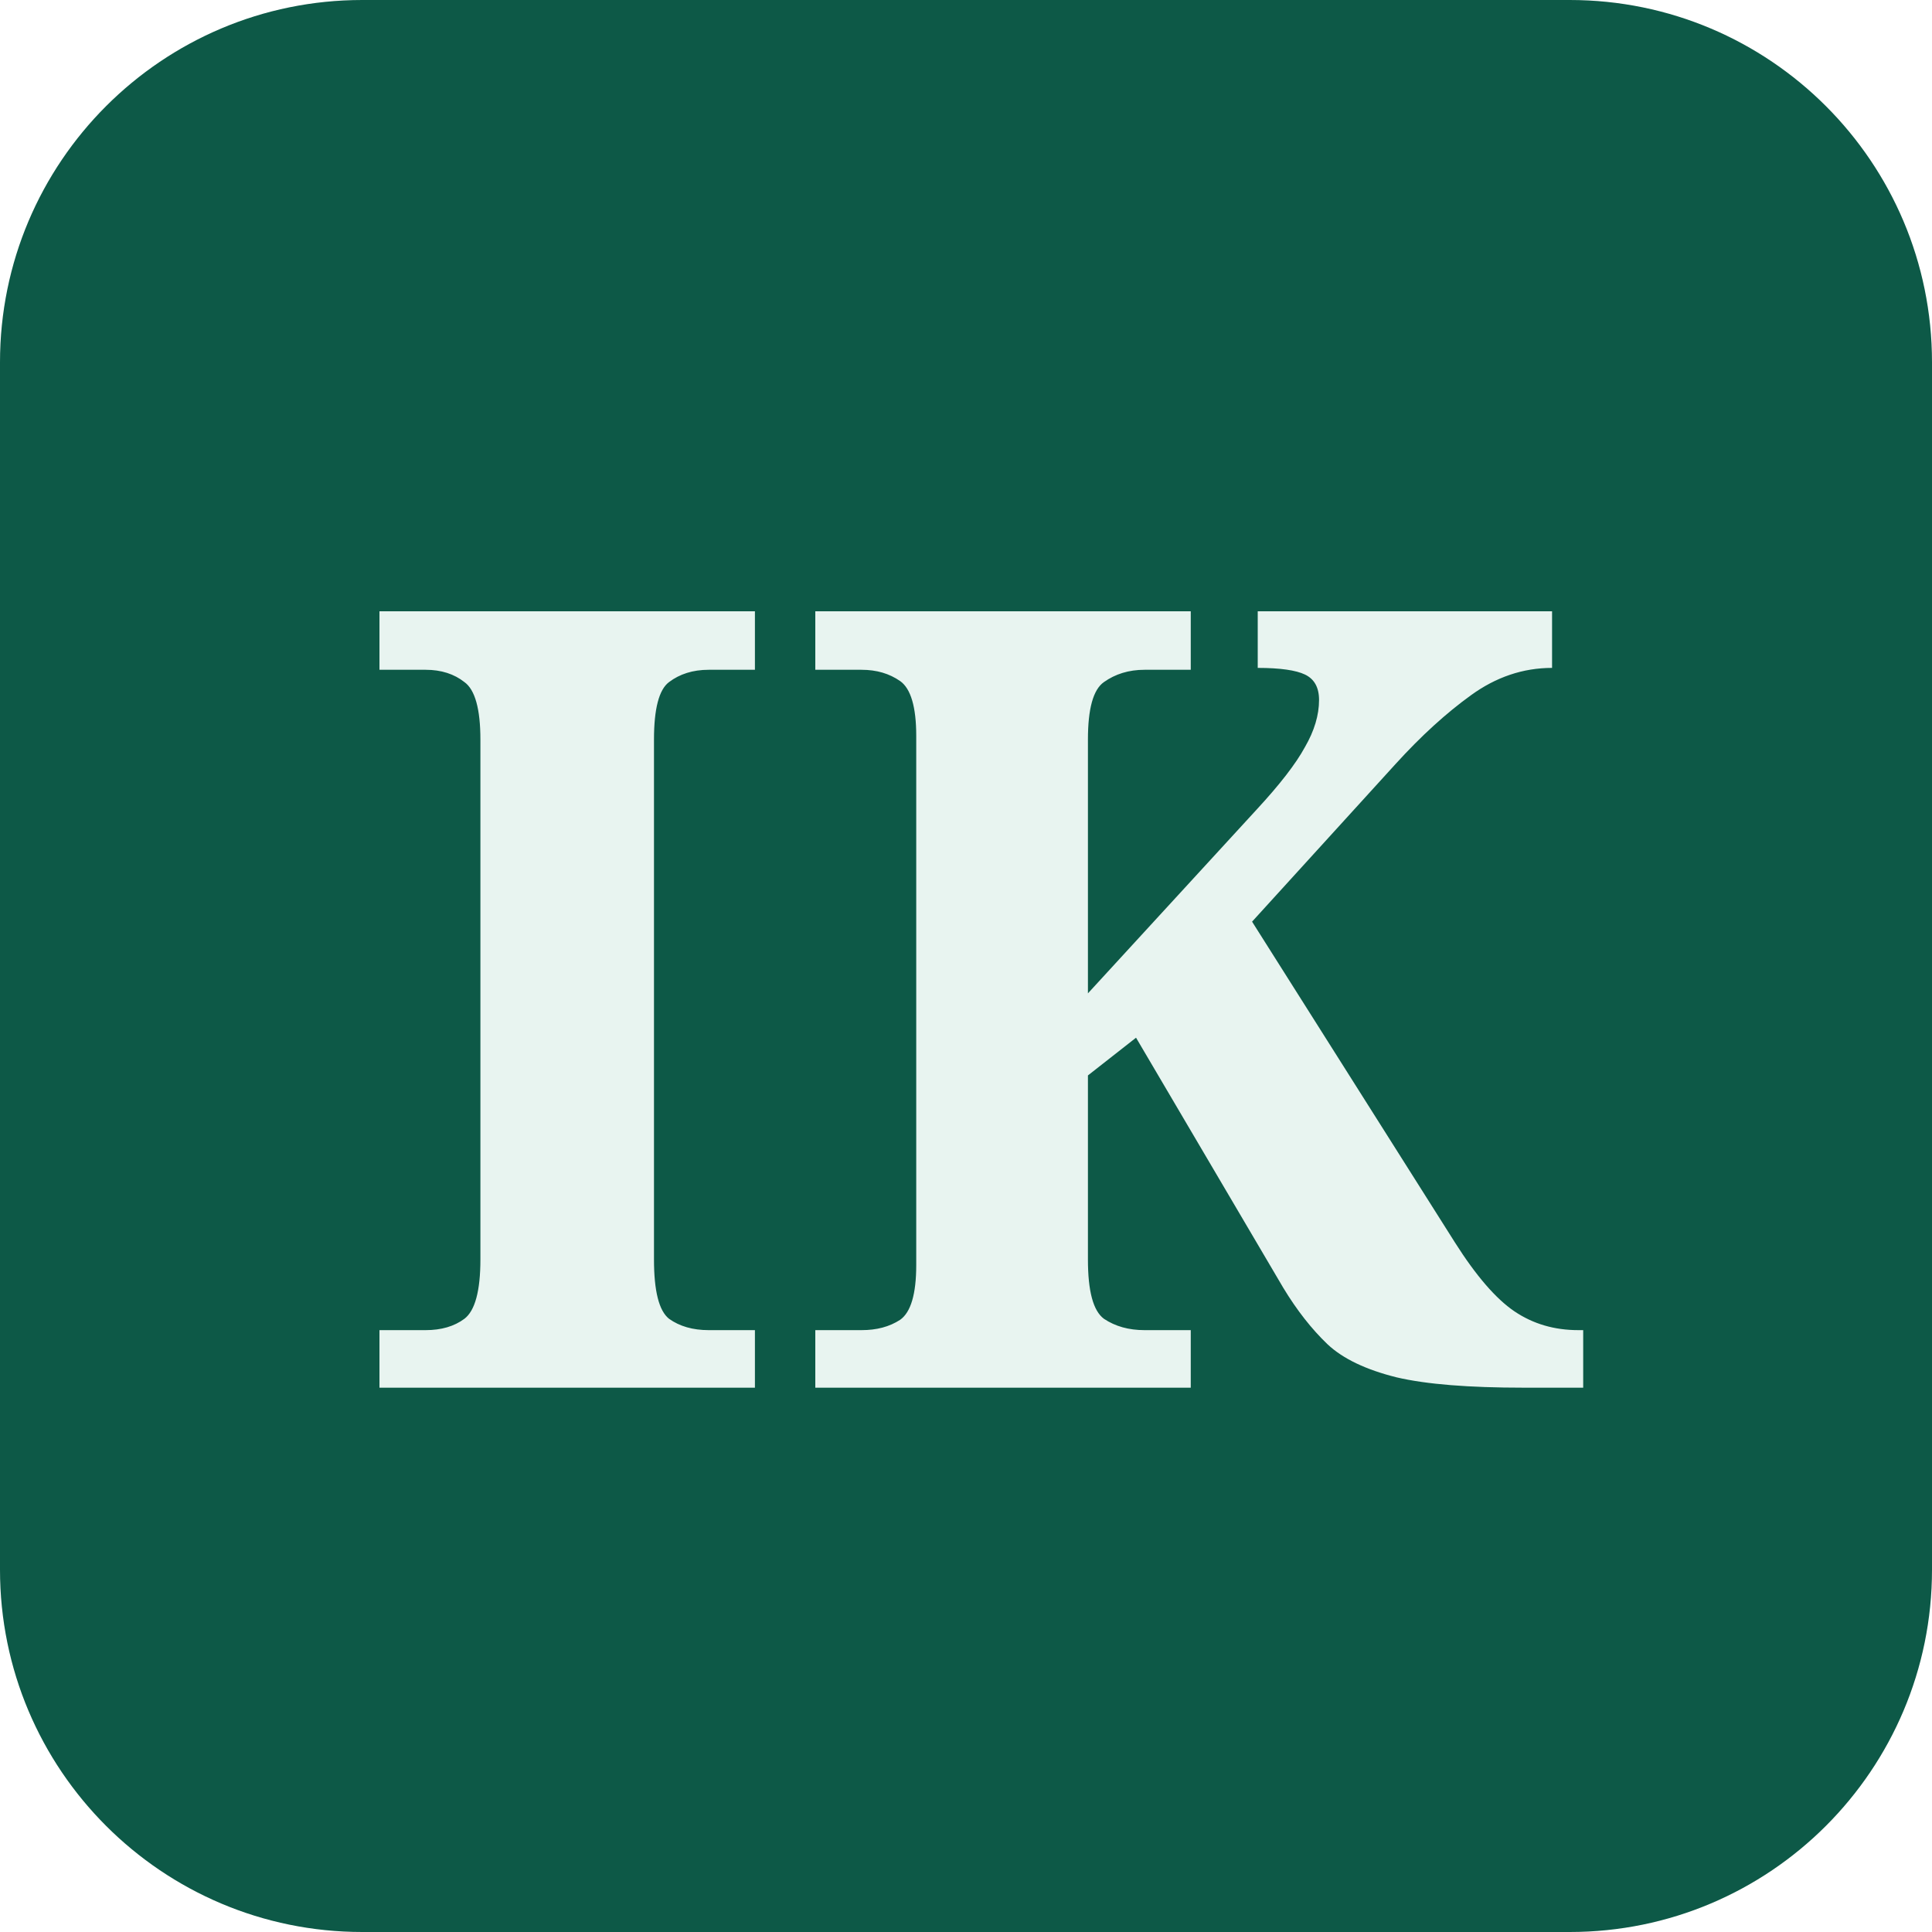
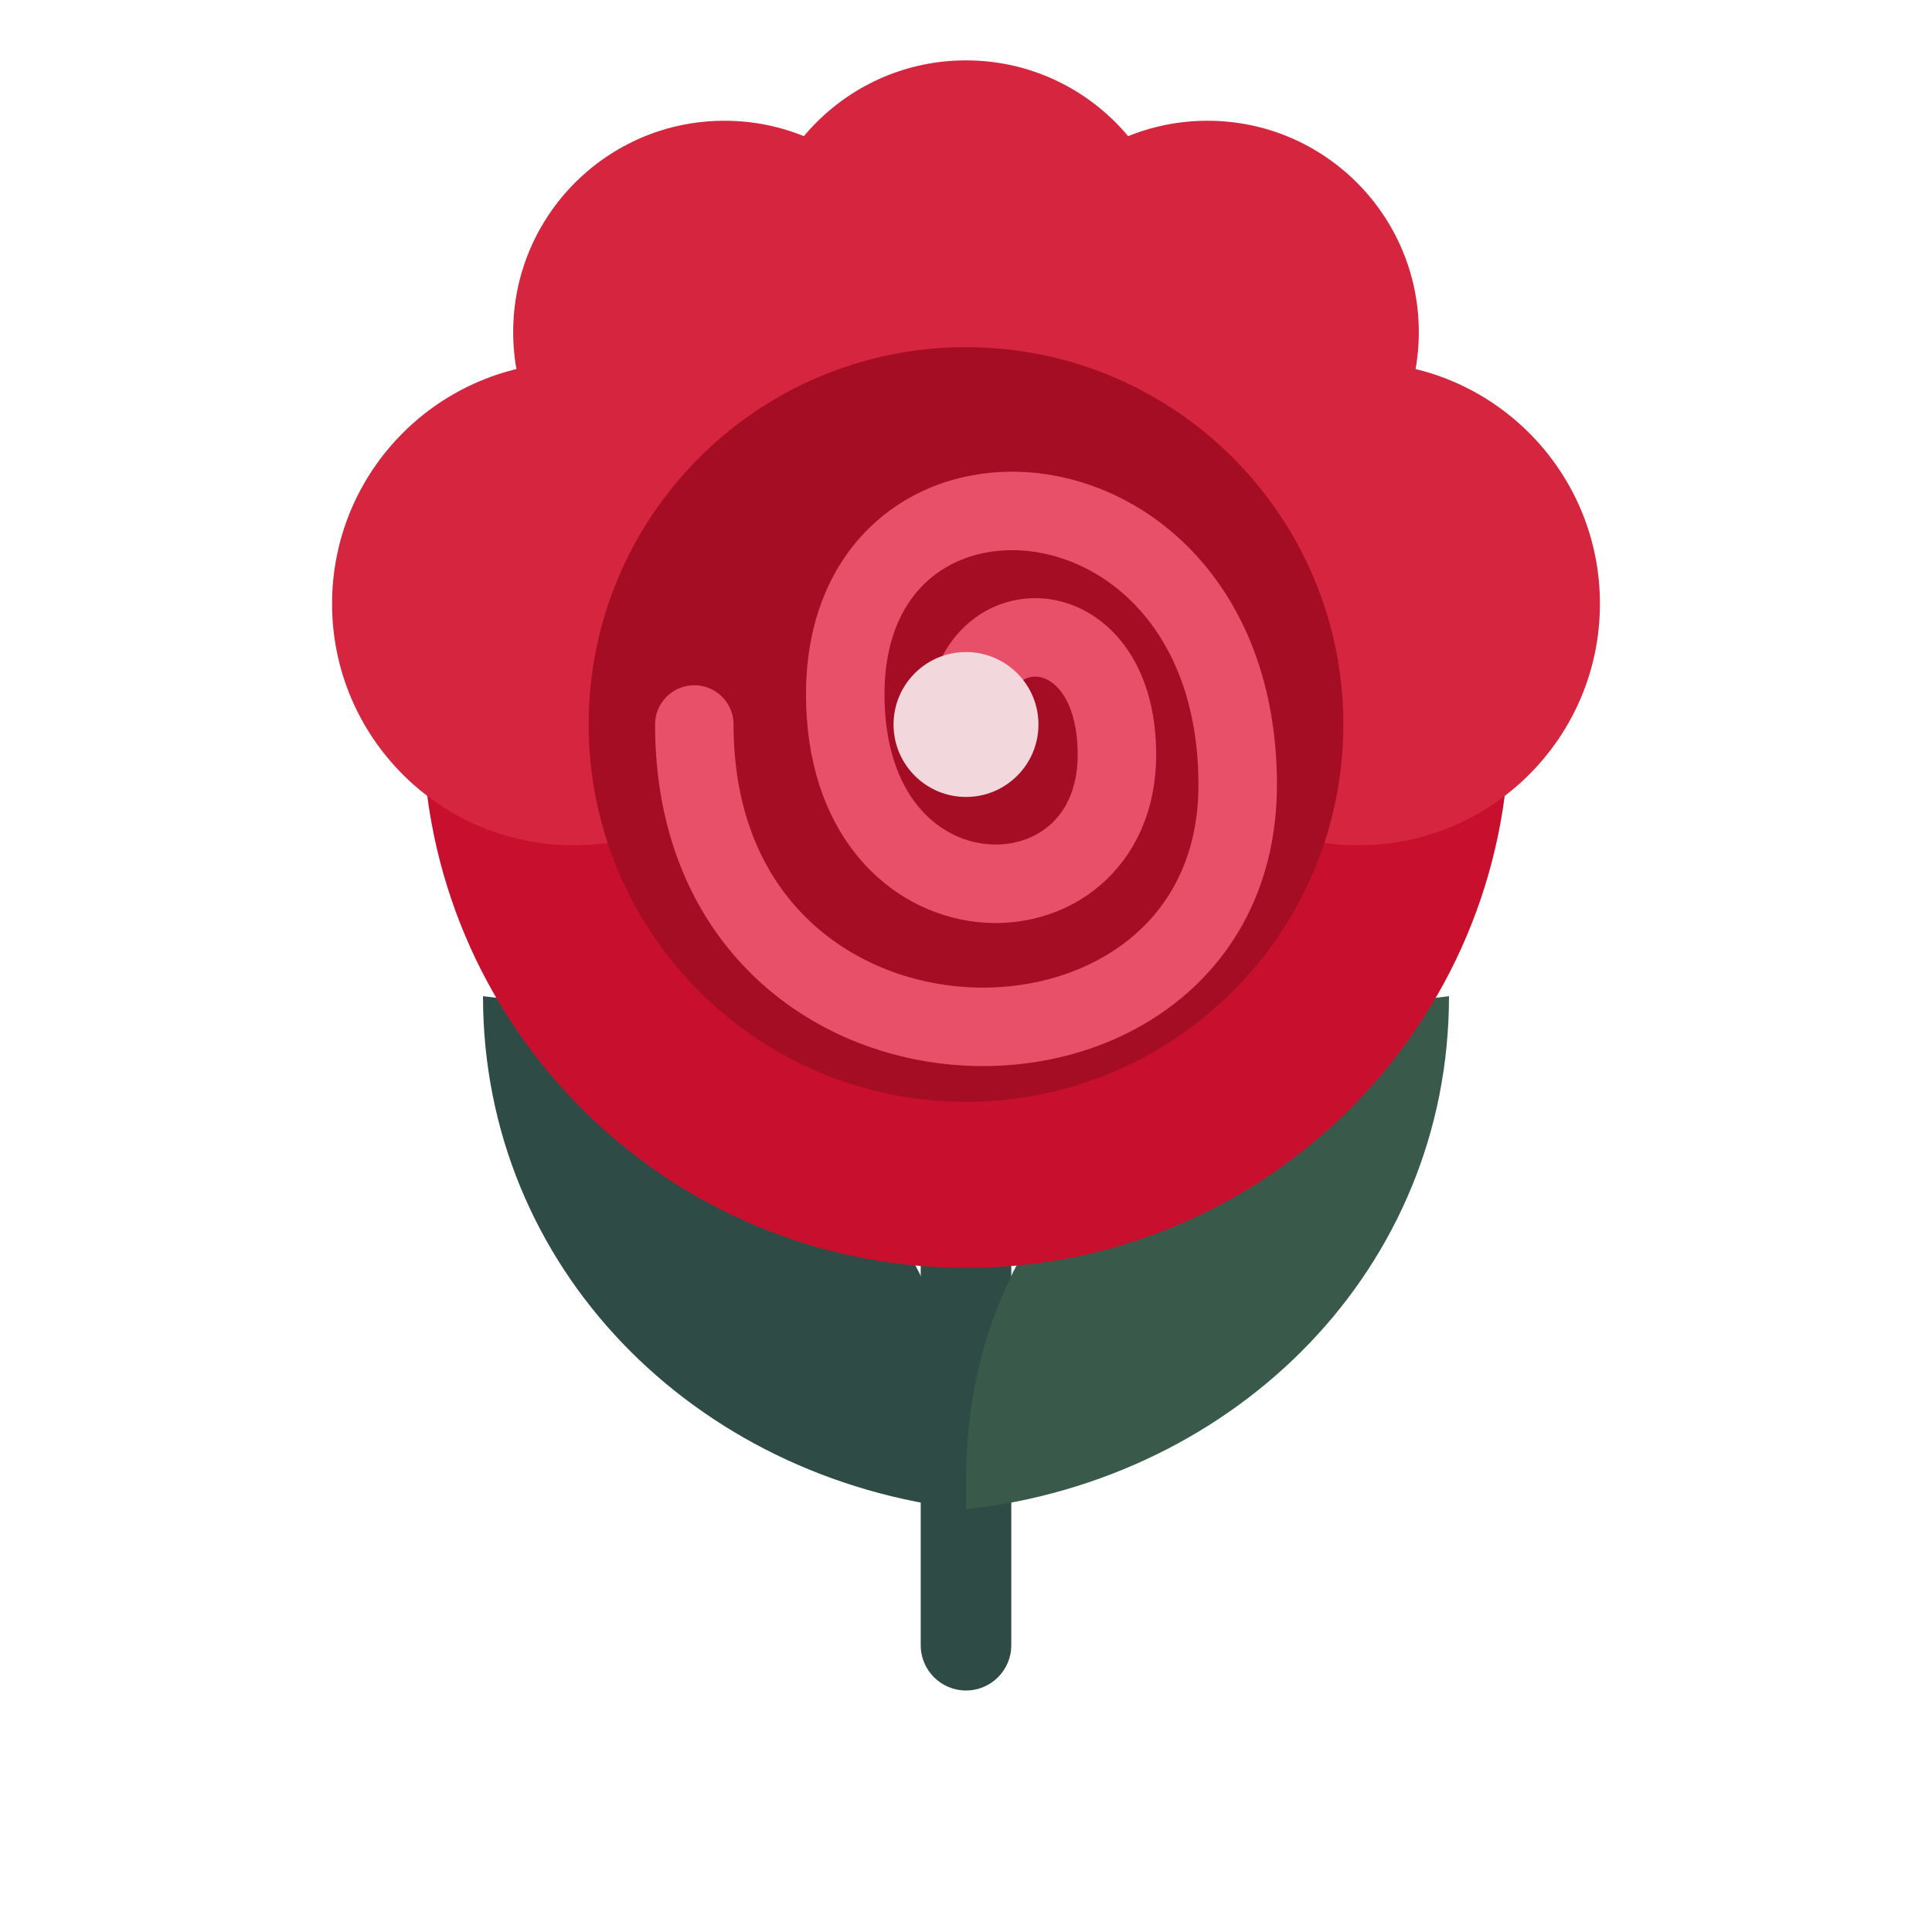
- <svg xmlns="http://www.w3.org/2000/svg" viewBox="0 0 32 32">
-   <rect fill="#0d5947" width="32" height="32" rx="6" />
-   <text x="50%" y="50%" dominant-baseline="central" text-anchor="middle" fill="#e8f4f0" font-family="Georgia, serif" font-weight="bold" font-size="18">IK</text>
+ <svg xmlns="http://www.w3.org/2000/svg" width="64" height="64" viewBox="0 0 64 64">
+   <rect x="30.5" y="34" width="3" height="22" rx="1.5" fill="#2F4B45" />
+   <path d="M32 50 C23 49 16 42 16 33 C25 34 32 40 32 49 Z" fill="#2F4B45" />
+   <path d="M32 50 C41 49 48 42 48 33 C39 34 32 40 32 49 Z" fill="#39594B" />
+   <circle cx="32" cy="24" r="18" fill="#C8102E" />
+   <g fill="#D6263F">
+     <circle cx="19" cy="20" r="8" />
+     <circle cx="45" cy="20" r="8" />
+     <circle cx="24" cy="11" r="7" />
+     <circle cx="40" cy="11" r="7" />
+     <circle cx="32" cy="9" r="7" />
+   </g>
+   <circle cx="32" cy="24" r="12.5" fill="#A50D24" />
+   <path d="M32 24            C32 20 37 20 37 25            C37 31 28 31 28 23            C28 14 41 15 41 26            C41 37 23 37 23 24" fill="none" stroke="#E8506A" stroke-width="2.6" stroke-linecap="round" />
+   <circle cx="32" cy="24" r="2.4" fill="#F2D8DD" />
</svg>
